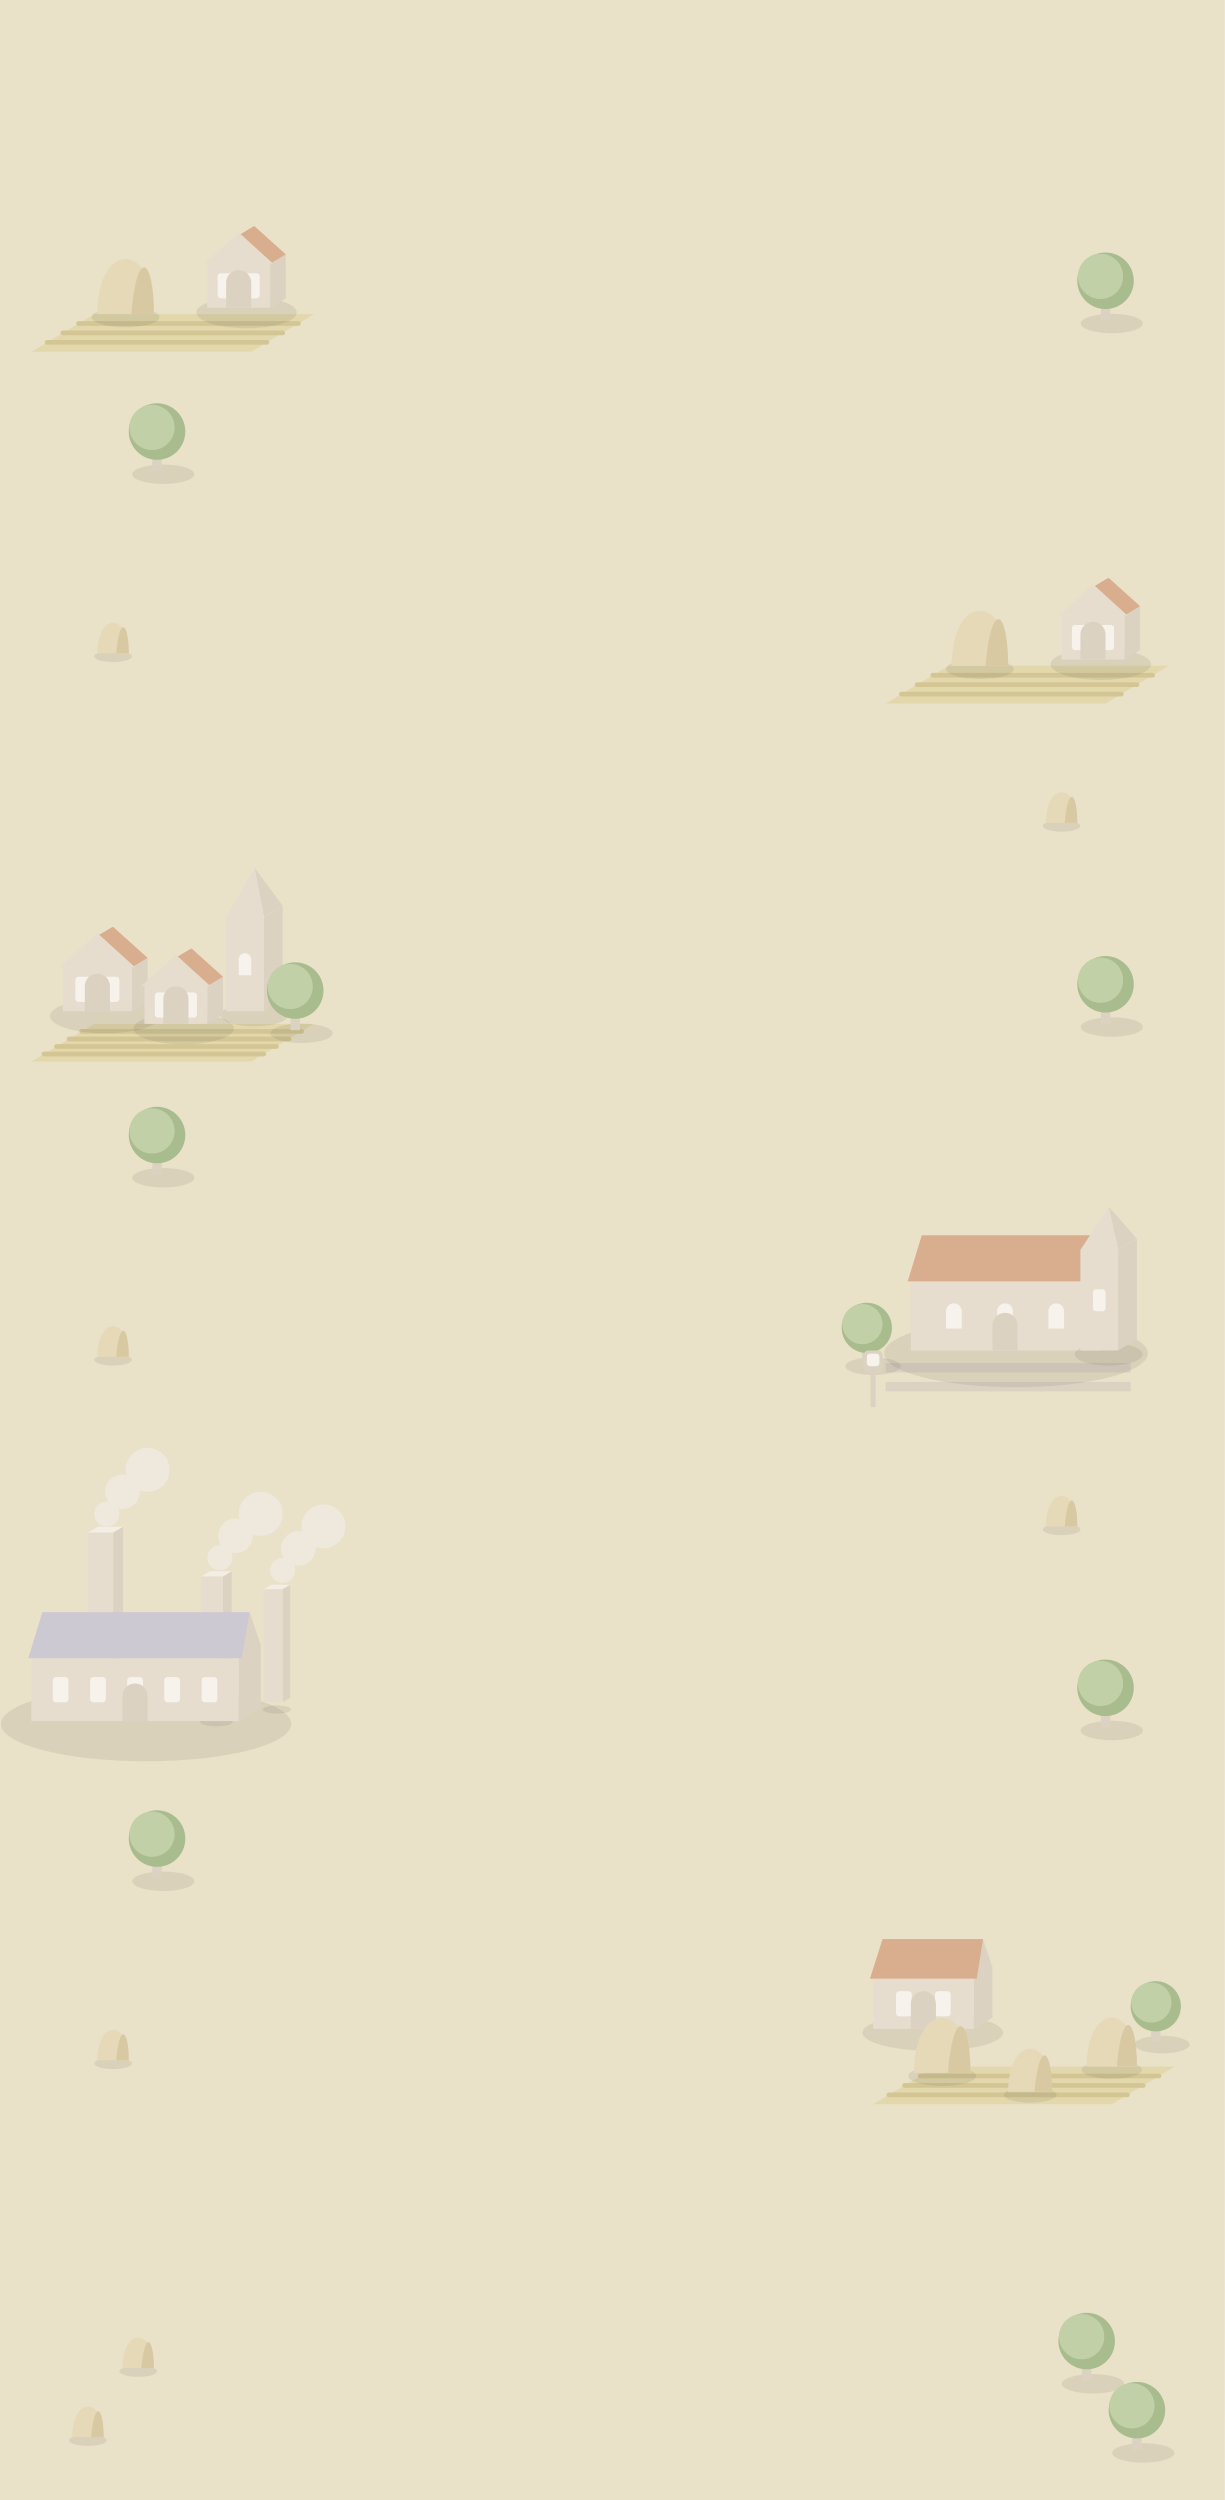
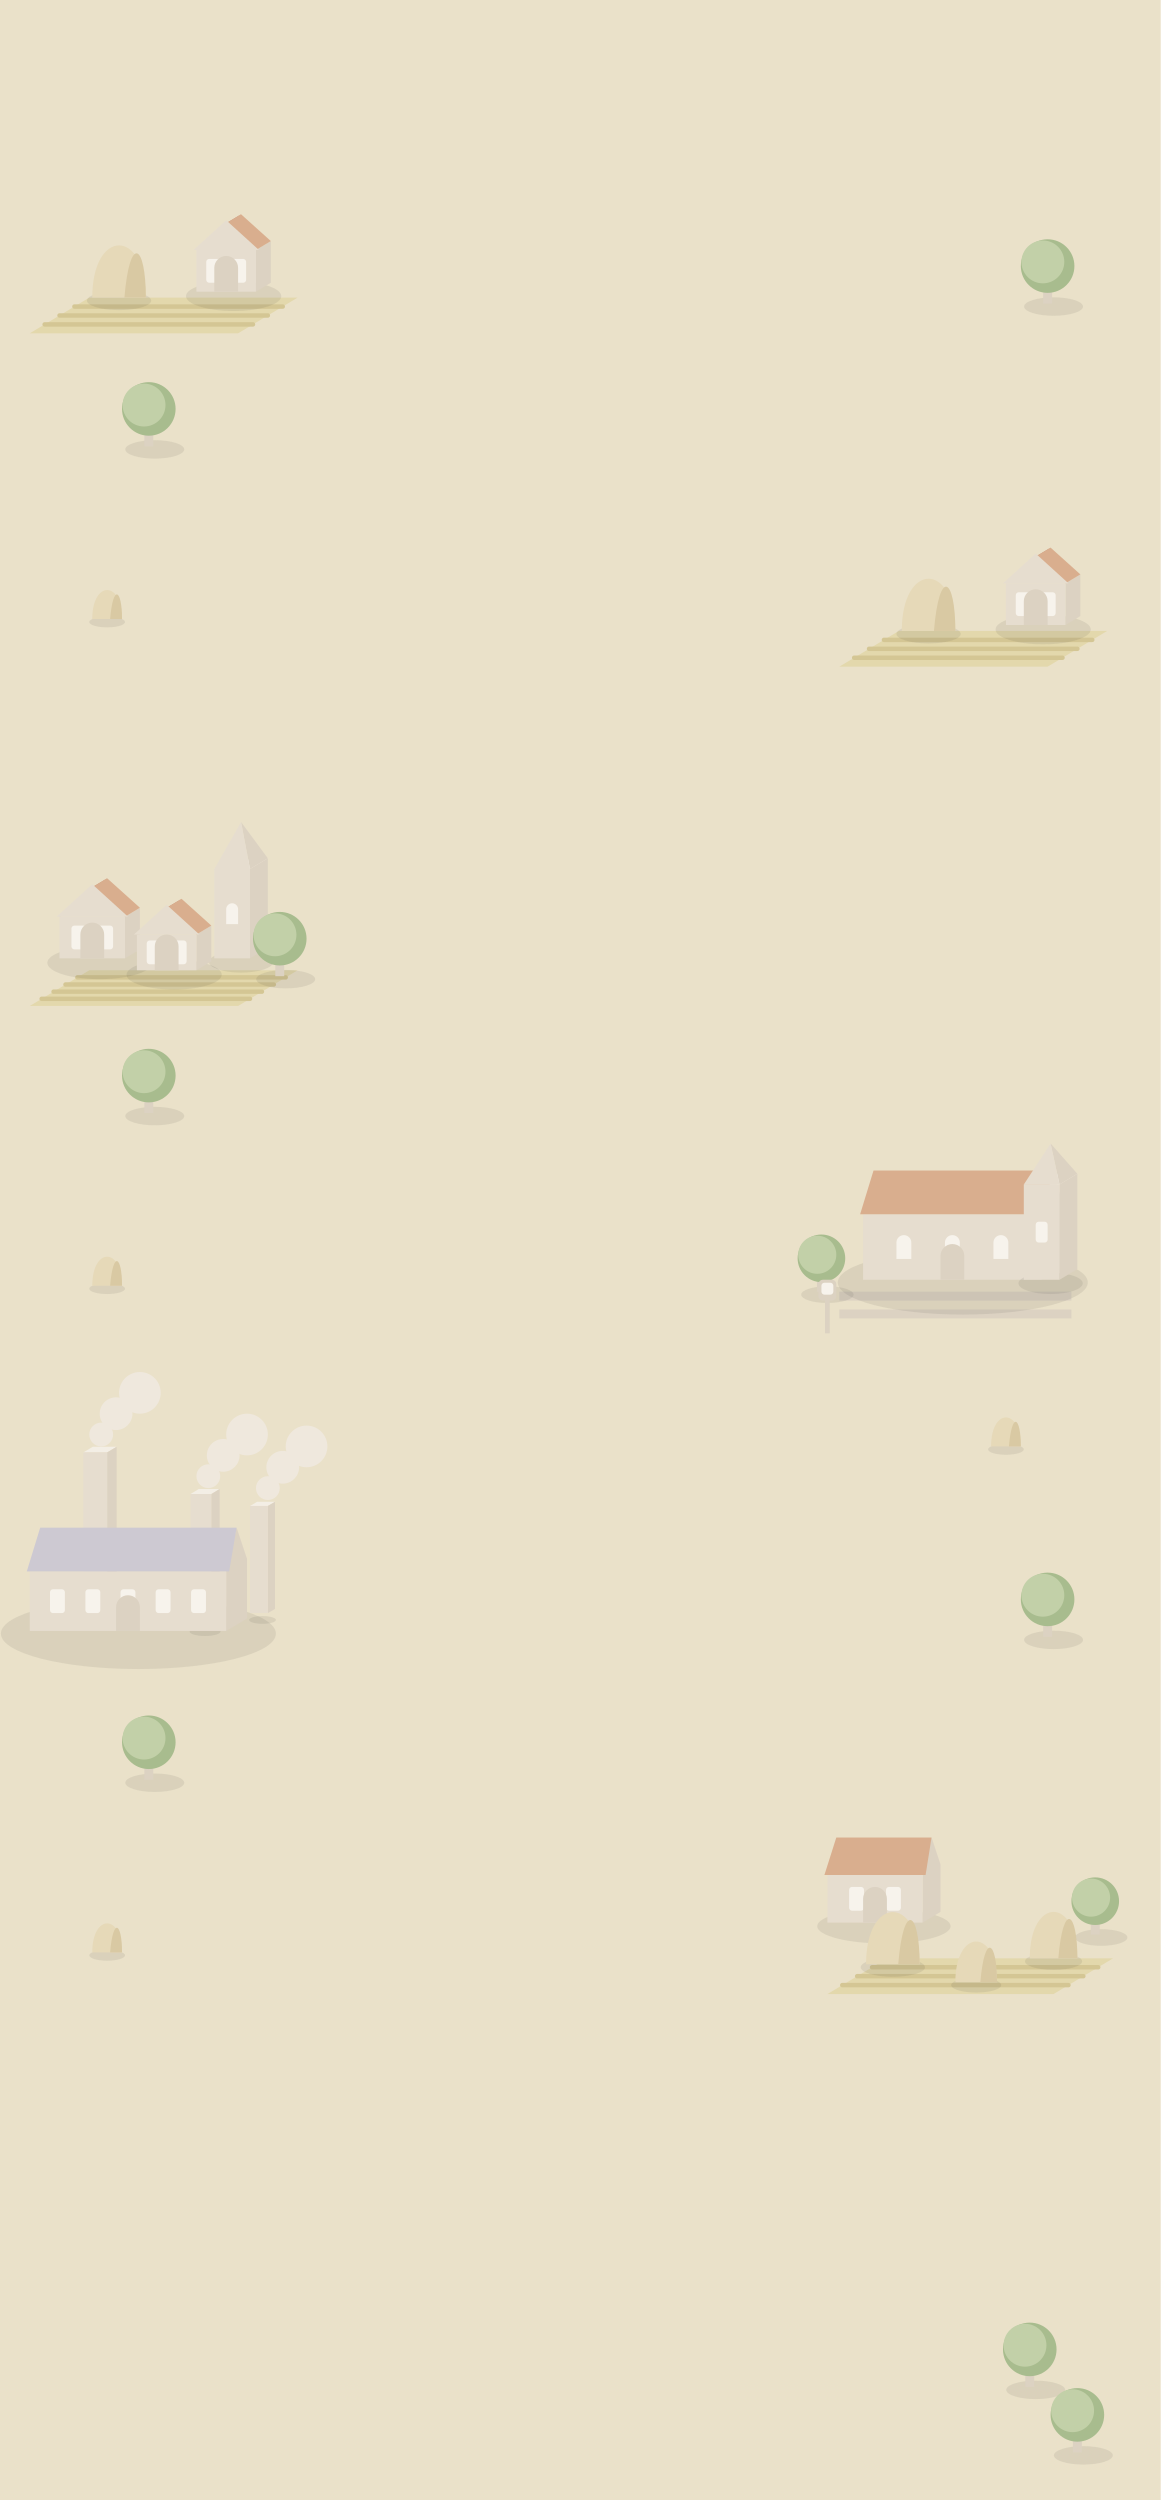
- <svg xmlns="http://www.w3.org/2000/svg" viewBox="0 0 390 796" width="390" height="796" data-points="126,644 272,532 120,420 268,308 130,196 274,84">
+ <svg xmlns="http://www.w3.org/2000/svg" viewBox="0 0 390 840" width="390" height="840" data-points="126,644 272,532 120,420 268,308 130,196 274,84">
  <style>.tint{fill:#eae1c9}.c0{fill:#efe8dd}.s-c0{stroke:#efe8dd}.c1{fill:#e6ddcf}.s-c1{stroke:#e6ddcf}.c2{fill:#dcd2c2}.s-c2{stroke:#dcd2c2}.c3{fill:#f3eee5}.s-c3{stroke:#f3eee5}.c4{fill:#f7f3ec}.s-c4{stroke:#f7f3ec}.c5{fill:#d9ae8e}.s-c5{stroke:#d9ae8e}.c6{fill:#c8957a}.s-c6{stroke:#c8957a}.c7{fill:#cdc9d2}.s-c7{stroke:#cdc9d2}.c8{fill:#b6b1bd}.s-c8{stroke:#b6b1bd}.c9{fill:#c2d0a8}.s-c9{stroke:#c2d0a8}.c10{fill:#a8bc8e}.s-c10{stroke:#a8bc8e}.c11{fill:#cfe0e4}.s-c11{stroke:#cfe0e4}.c12{fill:#e9f2f3}.s-c12{stroke:#e9f2f3}.c13{fill:rgba(35, 32, 28, .08)}.s-c13{stroke:rgba(35, 32, 28, .08)}.c14{fill:#e9b97c}.s-c14{stroke:#e9b97c}.c15{fill:#e6d9b8}.s-c15{stroke:#e6d9b8}.c16{fill:#d9c9a3}.s-c16{stroke:#d9c9a3}.c17{fill:#e3d8ac}.s-c17{stroke:#e3d8ac}.c18{fill:#d4c694}.s-c18{stroke:#d4c694}.c19{fill:#e9dba0}.s-c19{stroke:#e9dba0}.c20{fill:#d9c884}.s-c20{stroke:#d9c884}.c21{fill:#e2c25e}.s-c21{stroke:#e2c25e}.c22{fill:#ebd38a}.s-c22{stroke:#ebd38a}.c23{fill:#e7c98a}.s-c23{stroke:#e7c98a}@media(prefers-color-scheme:dark){.tint{fill:#26231c}.c0{fill:#2c2721}.s-c0{stroke:#2c2721}.c1{fill:#373129}.s-c1{stroke:#373129}.c2{fill:#2d2823}.s-c2{stroke:#2d2823}.c3{fill:#433c33}.s-c3{stroke:#433c33}.c4{fill:#8b7146}.s-c4{stroke:#8b7146}.c5{fill:#5c4136}.s-c5{stroke:#5c4136}.c6{fill:#4b342b}.s-c6{stroke:#4b342b}.c7{fill:#3c3b42}.s-c7{stroke:#3c3b42}.c8{fill:#2f2e35}.s-c8{stroke:#2f2e35}.c9{fill:#3f4b34}.s-c9{stroke:#3f4b34}.c10{fill:#33402a}.s-c10{stroke:#33402a}.c11{fill:#2a3a40}.s-c11{stroke:#2a3a40}.c12{fill:#354850}.s-c12{stroke:#354850}.c13{fill:rgba(0, 0, 0, .28)}.s-c13{stroke:rgba(0, 0, 0, .28)}.c14{fill:#8c6a44}.s-c14{stroke:#8c6a44}.c15{fill:#58492f}.s-c15{stroke:#58492f}.c16{fill:#4a3d28}.s-c16{stroke:#4a3d28}.c17{fill:#4a4430}.s-c17{stroke:#4a4430}.c18{fill:#403a27}.s-c18{stroke:#403a27}.c19{fill:#55502f}.s-c19{stroke:#55502f}.c20{fill:#4a4528}.s-c20{stroke:#4a4528}.c21{fill:#8f7430}.s-c21{stroke:#8f7430}.c22{fill:#a3863c}.s-c22{stroke:#a3863c}.c23{fill:#7a6236}.s-c23{stroke:#7a6236}}</style>
-   <rect x="0" y="0" width="390" height="796" class="tint" />
+   <rect x="0" y="0" width="390" height="840" class="tint" />
  <path d="M10 112 L80 112 L100 100 L30 100Z" class="c17" />
  <path d="M15 109L85 109" fill="none" class="s-c18" stroke-width="1.5" stroke-linecap="round" stroke-linejoin="round" />
  <path d="M20 106L90 106" fill="none" class="s-c18" stroke-width="1.5" stroke-linecap="round" stroke-linejoin="round" />
  <path d="M25 103L95 103" fill="none" class="s-c18" stroke-width="1.5" stroke-linecap="round" stroke-linejoin="round" />
  <path d="M282 224 L352 224 L372 212 L302 212Z" class="c17" />
  <path d="M287 221L357 221" fill="none" class="s-c18" stroke-width="1.5" stroke-linecap="round" stroke-linejoin="round" />
  <path d="M292 218L362 218" fill="none" class="s-c18" stroke-width="1.5" stroke-linecap="round" stroke-linejoin="round" />
  <path d="M297 215L367 215" fill="none" class="s-c18" stroke-width="1.5" stroke-linecap="round" stroke-linejoin="round" />
  <path d="M10 338 L80 338 L100 326 L30 326Z" class="c17" />
  <path d="M14 335.6L84 335.6" fill="none" class="s-c18" stroke-width="1.5" stroke-linecap="round" stroke-linejoin="round" />
  <path d="M18 333.2L88 333.2" fill="none" class="s-c18" stroke-width="1.5" stroke-linecap="round" stroke-linejoin="round" />
  <path d="M22 330.8L92 330.8" fill="none" class="s-c18" stroke-width="1.5" stroke-linecap="round" stroke-linejoin="round" />
  <path d="M26 328.4L96 328.4" fill="none" class="s-c18" stroke-width="1.5" stroke-linecap="round" stroke-linejoin="round" />
  <ellipse cx="78.5" cy="99.5" rx="16" ry="5" class="c13" />
  <path d="M76 75 L66 84 L71 81 L81 72Z" class="c6" />
  <path d="M86 98 L86 84 L91 81 L91 95Z" class="c2" />
  <path d="M76 75 L86 84 L91 81 L81 72Z" class="c5" />
  <rect x="66" y="84" width="20" height="14" class="c1" />
  <path d="M65 84 L76 74 L87 84Z" class="c1" />
  <rect x="69.3" y="87" width="5" height="8" class="c4" rx="1" />
  <rect x="77.7" y="87" width="5" height="8" class="c4" rx="1" />
  <path d="M72 98V90a4 4 0 0 1 8 0V98Z" class="c2" />
  <ellipse cx="40" cy="101" rx="10.8" ry="3.2" class="c13" />
  <path d="M31 100C31 76.6 49 76.6 49 100Z" class="c15" />
  <path d="M41.8 100C43.6 78.4 49 82 49 100Z" class="c16" />
  <ellipse cx="354" cy="103" rx="9.9" ry="3.1" class="c13" />
  <rect x="350.5" y="93.9" width="3" height="8.1" class="c2" />
  <circle cx="352" cy="89.4" r="9" class="c10" />
  <circle cx="350.4" cy="88" r="7.2" class="c9" />
  <ellipse cx="52" cy="151" rx="9.9" ry="3.1" class="c13" />
  <rect x="48.5" y="141.9" width="3" height="8.1" class="c2" />
  <circle cx="50" cy="137.4" r="9" class="c10" />
  <circle cx="48.4" cy="136.1" r="7.2" class="c9" />
  <ellipse cx="36" cy="209" rx="6" ry="1.8" class="c13" />
  <path d="M31 208C31 195 41 195 41 208Z" class="c15" />
  <path d="M37 208C38 196 41 198 41 208Z" class="c16" />
  <ellipse cx="350.5" cy="211.5" rx="16" ry="5" class="c13" />
  <path d="M348 187 L338 196 L343 193 L353 184Z" class="c6" />
  <path d="M358 210 L358 196 L363 193 L363 207Z" class="c2" />
  <path d="M348 187 L358 196 L363 193 L353 184Z" class="c5" />
  <rect x="338" y="196" width="20" height="14" class="c1" />
  <path d="M337 196 L348 186 L359 196Z" class="c1" />
  <rect x="341.3" y="199" width="5" height="8" class="c4" rx="1" />
  <rect x="349.7" y="199" width="5" height="8" class="c4" rx="1" />
  <path d="M344 210V202a4 4 0 0 1 8 0V210Z" class="c2" />
  <ellipse cx="312" cy="213" rx="10.8" ry="3.2" class="c13" />
  <path d="M303 212C303 188.6 321 188.6 321 212Z" class="c15" />
  <path d="M313.8 212C315.6 190.4 321 194 321 212Z" class="c16" />
-   <ellipse cx="338" cy="263" rx="6" ry="1.8" class="c13" />
-   <path d="M333 262C333 249 343 249 343 262Z" class="c15" />
-   <path d="M339 262C340 250 343 252 343 262Z" class="c16" />
  <ellipse cx="33.5" cy="323.5" rx="17.6" ry="5.5" class="c13" />
  <path d="M31 298.1 L20 308 L25 305 L36 295.1Z" class="c6" />
  <path d="M42 322 L42 308 L47 305 L47 319Z" class="c2" />
  <path d="M31 298.1 L42 308 L47 305 L36 295.1Z" class="c5" />
  <rect x="20" y="308" width="22" height="14" class="c1" />
  <path d="M19 308 L31 297.1 L43 308Z" class="c1" />
  <rect x="24" y="311" width="5" height="8" class="c4" rx="1" />
  <rect x="33" y="311" width="5" height="8" class="c4" rx="1" />
  <path d="M27 322V314a4 4 0 0 1 8 0V322Z" class="c2" />
  <ellipse cx="81" cy="323.2" rx="10.8" ry="3.6" class="c13" />
  <path d="M72 292 L84 292 L90 288.4 L78 288.4Z" class="c3" />
  <path d="M84 322 L84 292 L90 288.4 L90 318.4Z" class="c2" />
  <rect x="72" y="292" width="12" height="30" class="c1" />
  <path d="M76 310.5V305.5a2 2 0 0 1 4 0V310.5Z" class="c4" />
  <path d="M84 292 L90 288.4 L81 276.2Z" class="c2" />
  <path d="M72 292 L84 292 L81 276.2Z" class="c1" />
  <ellipse cx="58.5" cy="327.5" rx="16" ry="5" class="c13" />
  <path d="M56 305 L46 314 L51 311 L61 302Z" class="c6" />
  <path d="M66 326 L66 314 L71 311 L71 323Z" class="c2" />
  <path d="M56 305 L66 314 L71 311 L61 302Z" class="c5" />
  <rect x="46" y="314" width="20" height="12" class="c1" />
  <path d="M45 314 L56 304 L67 314Z" class="c1" />
  <rect x="49.3" y="316" width="5" height="8" class="c4" rx="1" />
  <rect x="57.7" y="316" width="5" height="8" class="c4" rx="1" />
  <path d="M52 326V318a4 4 0 0 1 8 0V326Z" class="c2" />
-   <ellipse cx="354" cy="327" rx="9.9" ry="3.1" class="c13" />
-   <rect x="350.5" y="317.9" width="3" height="8.1" class="c2" />
-   <circle cx="352" cy="313.4" r="9" class="c10" />
-   <circle cx="350.4" cy="312.1" r="7.2" class="c9" />
  <ellipse cx="96" cy="329" rx="9.9" ry="3.1" class="c13" />
  <rect x="92.5" y="319.9" width="3" height="8.1" class="c2" />
  <circle cx="94" cy="315.4" r="9" class="c10" />
  <circle cx="92.4" cy="314.1" r="7.2" class="c9" />
  <path d="M278 670 L354 670 L374 658 L298 658Z" class="c17" />
  <path d="M283 667L359 667" fill="none" class="s-c18" stroke-width="1.5" stroke-linecap="round" stroke-linejoin="round" />
  <path d="M288 664L364 664" fill="none" class="s-c18" stroke-width="1.5" stroke-linecap="round" stroke-linejoin="round" />
  <path d="M293 661L369 661" fill="none" class="s-c18" stroke-width="1.5" stroke-linecap="round" stroke-linejoin="round" />
  <ellipse cx="52" cy="375" rx="9.9" ry="3.1" class="c13" />
  <rect x="48.5" y="365.9" width="3" height="8.1" class="c2" />
  <circle cx="50" cy="361.4" r="9" class="c10" />
  <circle cx="48.4" cy="360.1" r="7.2" class="c9" />
  <rect x="282" y="434" width="78" height="3" class="c2" />
  <rect x="282" y="440" width="78" height="3" class="c2" />
  <ellipse cx="323.5" cy="430.9" rx="42" ry="10.8" class="c13" />
  <path d="M350 430 L350 408 L353.5 393.3 L357 403.8 L357 425.8Z" class="c2" />
  <rect x="290" y="408" width="60" height="22" class="c1" />
  <path d="M289 408 L351 408 L353.5 393.3 L293.5 393.3Z" class="c5" />
  <path d="M301.2 423V417.5a2.5 2.5 0 0 1 5 0V423Z" class="c4" />
  <path d="M317.5 423V417.5a2.5 2.5 0 0 1 5 0V423Z" class="c4" />
  <path d="M333.8 423V417.5a2.5 2.5 0 0 1 5 0V423Z" class="c4" />
  <path d="M316 430V422a4 4 0 0 1 8 0V430Z" class="c2" />
  <ellipse cx="353" cy="431.2" rx="10.8" ry="3.6" class="c13" />
  <path d="M344 398 L356 398 L362 394.4 L350 394.4Z" class="c3" />
  <path d="M356 430 L356 398 L362 394.4 L362 426.4Z" class="c2" />
  <rect x="344" y="398" width="12" height="32" class="c1" />
  <rect x="348" y="410.5" width="4" height="7" class="c4" rx="1" />
  <path d="M356 398 L362 394.4 L353 384.2Z" class="c2" />
  <path d="M344 398 L356 398 L353 384.2Z" class="c1" />
  <ellipse cx="36" cy="433" rx="6" ry="1.8" class="c13" />
  <path d="M31 432C31 419 41 419 41 432Z" class="c15" />
  <path d="M37 432C38 420 41 422 41 432Z" class="c16" />
  <ellipse cx="278" cy="435" rx="8.8" ry="2.8" class="c13" />
  <rect x="274.5" y="426.8" width="3" height="7.2" class="c2" />
  <circle cx="276" cy="422.8" r="8" class="c10" />
  <circle cx="274.6" cy="421.6" r="6.4" class="c9" />
  <rect x="277.2" y="436" width="1.6" height="12" class="c2" />
  <rect x="275" y="430" width="6" height="7" class="c2" rx="1.5" />
  <rect x="276" y="431" width="4" height="4" class="c4" rx="1" />
  <ellipse cx="338" cy="487" rx="6" ry="1.8" class="c13" />
  <path d="M333 486C333 473 343 473 343 486Z" class="c15" />
  <path d="M339 486C340 474 343 476 343 486Z" class="c16" />
  <circle cx="90" cy="500" r="4" class="c0" />
  <circle cx="95" cy="493" r="5.5" class="c0" />
  <circle cx="103" cy="486" r="7" class="c0" />
  <ellipse cx="88.2" cy="544.3" rx="4.5" ry="1.3" class="c13" />
  <path d="M84 506 L90 506 L92.4 504.6 L86.4 504.6Z" class="c3" />
  <path d="M90 542 L90 506 L92.4 504.6 L92.4 540.6Z" class="c2" />
  <rect x="84" y="506" width="6" height="36" class="c1" />
  <circle cx="34" cy="482" r="4" class="c0" />
  <circle cx="39" cy="475" r="5.5" class="c0" />
  <circle cx="47" cy="468" r="7" class="c0" />
  <ellipse cx="33.6" cy="546" rx="6" ry="1.8" class="c13" />
  <path d="M28 488 L36 488 L39.2 486.1 L31.2 486.1Z" class="c3" />
  <path d="M36 544 L36 488 L39.2 486.1 L39.2 542.1Z" class="c2" />
  <rect x="28" y="488" width="8" height="56" class="c1" />
  <circle cx="70" cy="496" r="4" class="c0" />
  <circle cx="75" cy="489" r="5.5" class="c0" />
  <circle cx="83" cy="482" r="7" class="c0" />
  <ellipse cx="68.9" cy="548.2" rx="5.2" ry="1.5" class="c13" />
  <path d="M64 502 L71 502 L73.8 500.3 L66.8 500.3Z" class="c3" />
  <path d="M71 546 L71 502 L73.8 500.3 L73.8 544.3Z" class="c2" />
  <rect x="64" y="502" width="7" height="44" class="c1" />
  <ellipse cx="46.5" cy="548.9" rx="46.2" ry="11.9" class="c13" />
  <path d="M76 548 L76 528 L79.5 513.3 L83 523.8 L83 543.8Z" class="c2" />
  <rect x="10" y="528" width="66" height="20" class="c1" />
  <path d="M9 528 L77 528 L79.5 513.3 L13.5 513.3Z" class="c7" />
  <rect x="16.8" y="534" width="5" height="8" class="c4" rx="1" />
  <rect x="28.7" y="534" width="5" height="8" class="c4" rx="1" />
  <rect x="40.5" y="534" width="5" height="8" class="c4" rx="1" />
  <rect x="52.3" y="534" width="5" height="8" class="c4" rx="1" />
  <rect x="64.2" y="534" width="5" height="8" class="c4" rx="1" />
  <path d="M39 548V540a4 4 0 0 1 8 0V548Z" class="c2" />
  <ellipse cx="354" cy="551" rx="9.9" ry="3.1" class="c13" />
  <rect x="350.5" y="541.9" width="3" height="8.1" class="c2" />
  <circle cx="352" cy="537.4" r="9" class="c10" />
  <circle cx="350.4" cy="536" r="7.2" class="c9" />
  <ellipse cx="52" cy="599" rx="9.9" ry="3.1" class="c13" />
  <rect x="48.5" y="589.9" width="3" height="8.1" class="c2" />
  <circle cx="50" cy="585.4" r="9" class="c10" />
  <circle cx="48.4" cy="584" r="7.2" class="c9" />
  <ellipse cx="297" cy="647.2" rx="22.4" ry="5.8" class="c13" />
  <path d="M310 646 L310 630 L313 617.4 L316 626.4 L316 642.4Z" class="c2" />
  <rect x="278" y="630" width="32" height="16" class="c1" />
  <path d="M277 630 L311 630 L313 617.4 L281 617.4Z" class="c5" />
  <rect x="285.3" y="634" width="5" height="8" class="c4" rx="1" />
  <rect x="297.7" y="634" width="5" height="8" class="c4" rx="1" />
  <path d="M290 646V638a4 4 0 0 1 8 0V646Z" class="c2" />
  <ellipse cx="370" cy="651" rx="8.8" ry="2.8" class="c13" />
  <rect x="366.5" y="642.8" width="3" height="7.2" class="c2" />
  <circle cx="368" cy="638.8" r="8" class="c10" />
  <circle cx="366.6" cy="637.6" r="6.4" class="c9" />
  <ellipse cx="36" cy="657" rx="6" ry="1.8" class="c13" />
  <path d="M31 656C31 643 41 643 41 656Z" class="c15" />
  <path d="M37 656C38 644 41 646 41 656Z" class="c16" />
  <ellipse cx="354" cy="659" rx="9.6" ry="2.9" class="c13" />
  <path d="M346 658C346 637.2 362 637.2 362 658Z" class="c15" />
  <path d="M355.6 658C357.2 638.8 362 642 362 658Z" class="c16" />
  <ellipse cx="300" cy="661" rx="10.8" ry="3.2" class="c13" />
  <path d="M291 660C291 636.6 309 636.6 309 660Z" class="c15" />
  <path d="M301.8 660C303.6 638.4 309 642 309 660Z" class="c16" />
  <ellipse cx="328" cy="667" rx="8.4" ry="2.5" class="c13" />
  <path d="M321 666C321 647.8 335 647.8 335 666Z" class="c15" />
  <path d="M329.4 666C330.8 649.2 335 652 335 666Z" class="c16" />
-   <ellipse cx="44" cy="755" rx="6" ry="1.8" class="c13" />
-   <path d="M39 754C39 741 49 741 49 754Z" class="c15" />
-   <path d="M45 754C46 742 49 744 49 754Z" class="c16" />
-   <ellipse cx="348" cy="759" rx="9.9" ry="3.1" class="c13" />
-   <rect x="344.5" y="749.9" width="3" height="8.1" class="c2" />
-   <circle cx="346" cy="745.4" r="9" class="c10" />
-   <circle cx="344.4" cy="744" r="7.2" class="c9" />
-   <ellipse cx="28" cy="777" rx="6" ry="1.8" class="c13" />
-   <path d="M23 776C23 763 33 763 33 776Z" class="c15" />
-   <path d="M29 776C30 764 33 766 33 776Z" class="c16" />
-   <ellipse cx="364" cy="781" rx="9.9" ry="3.1" class="c13" />
-   <rect x="360.5" y="771.9" width="3" height="8.1" class="c2" />
-   <circle cx="362" cy="767.4" r="9" class="c10" />
-   <circle cx="360.4" cy="766" r="7.2" class="c9" />
+   <ellipse cx="348" cy="803" rx="9.9" ry="3.1" class="c13" />
+   <rect x="344.5" y="793.9" width="3" height="8.1" class="c2" />
+   <circle cx="346" cy="789.4" r="9" class="c10" />
+   <circle cx="344.4" cy="788" r="7.2" class="c9" />
+   <ellipse cx="364" cy="825" rx="9.9" ry="3.1" class="c13" />
+   <rect x="360.5" y="815.9" width="3" height="8.1" class="c2" />
+   <circle cx="362" cy="811.4" r="9" class="c10" />
+   <circle cx="360.4" cy="810" r="7.2" class="c9" />
</svg>
